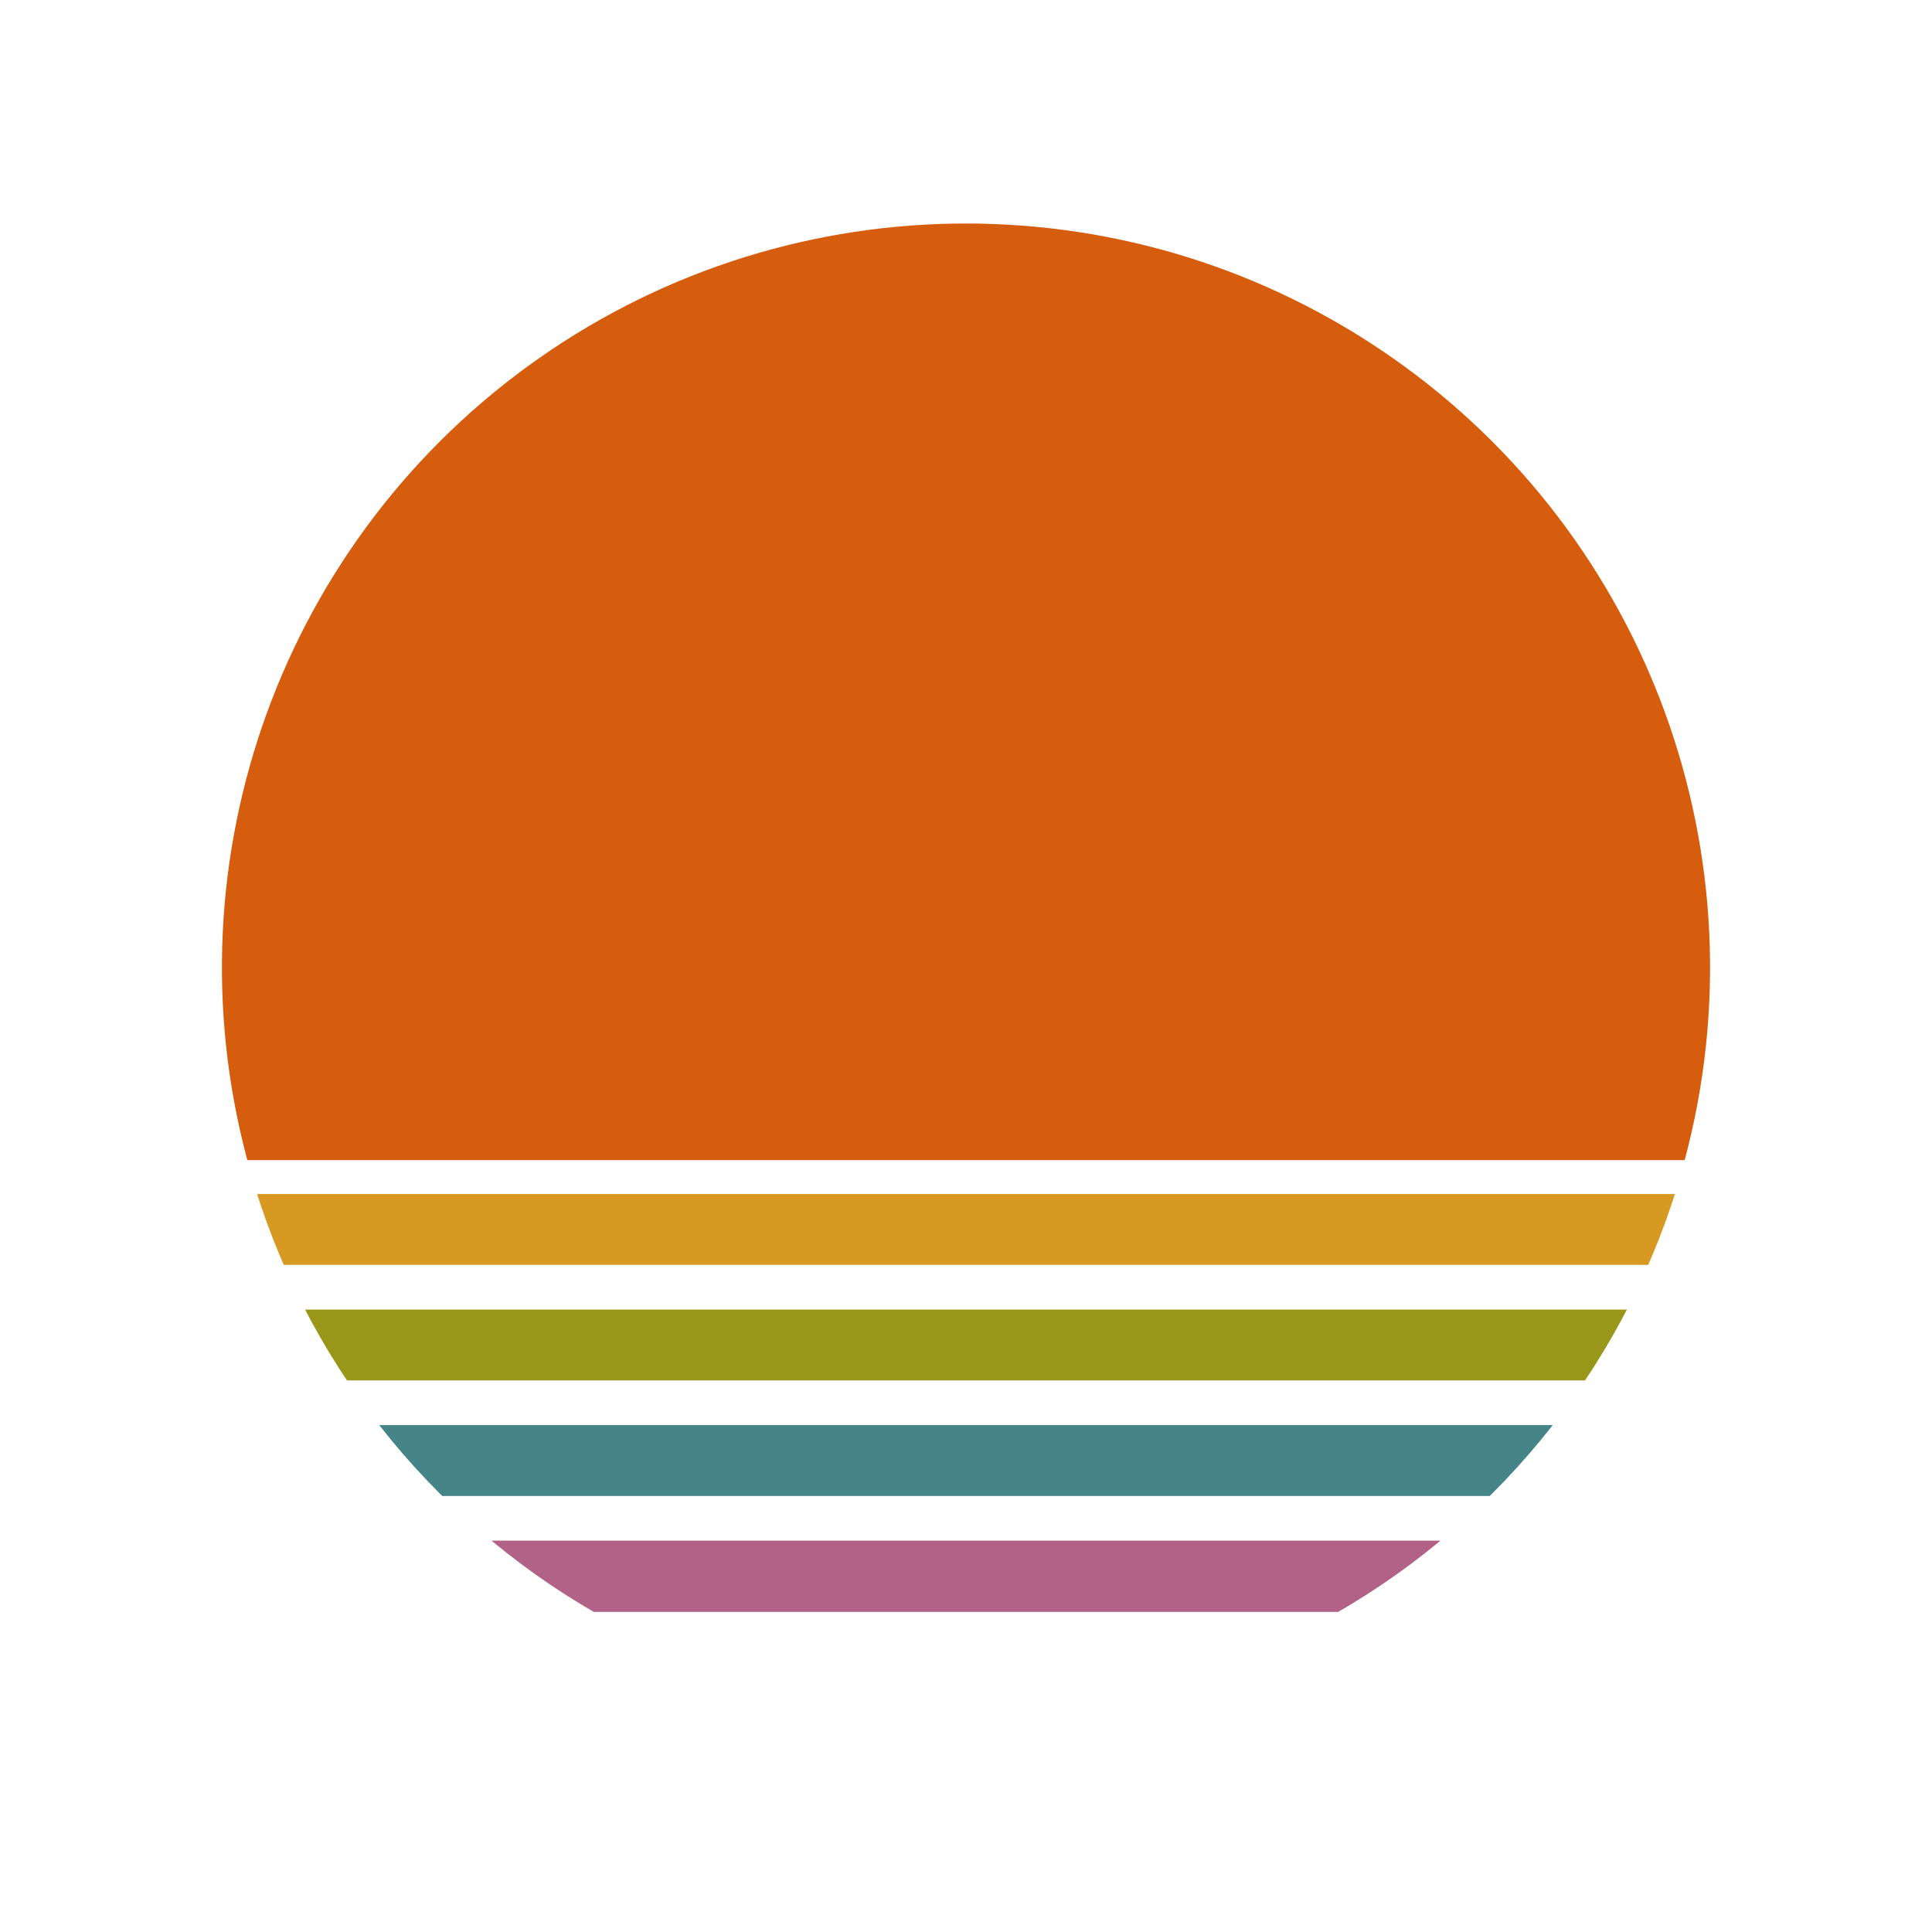
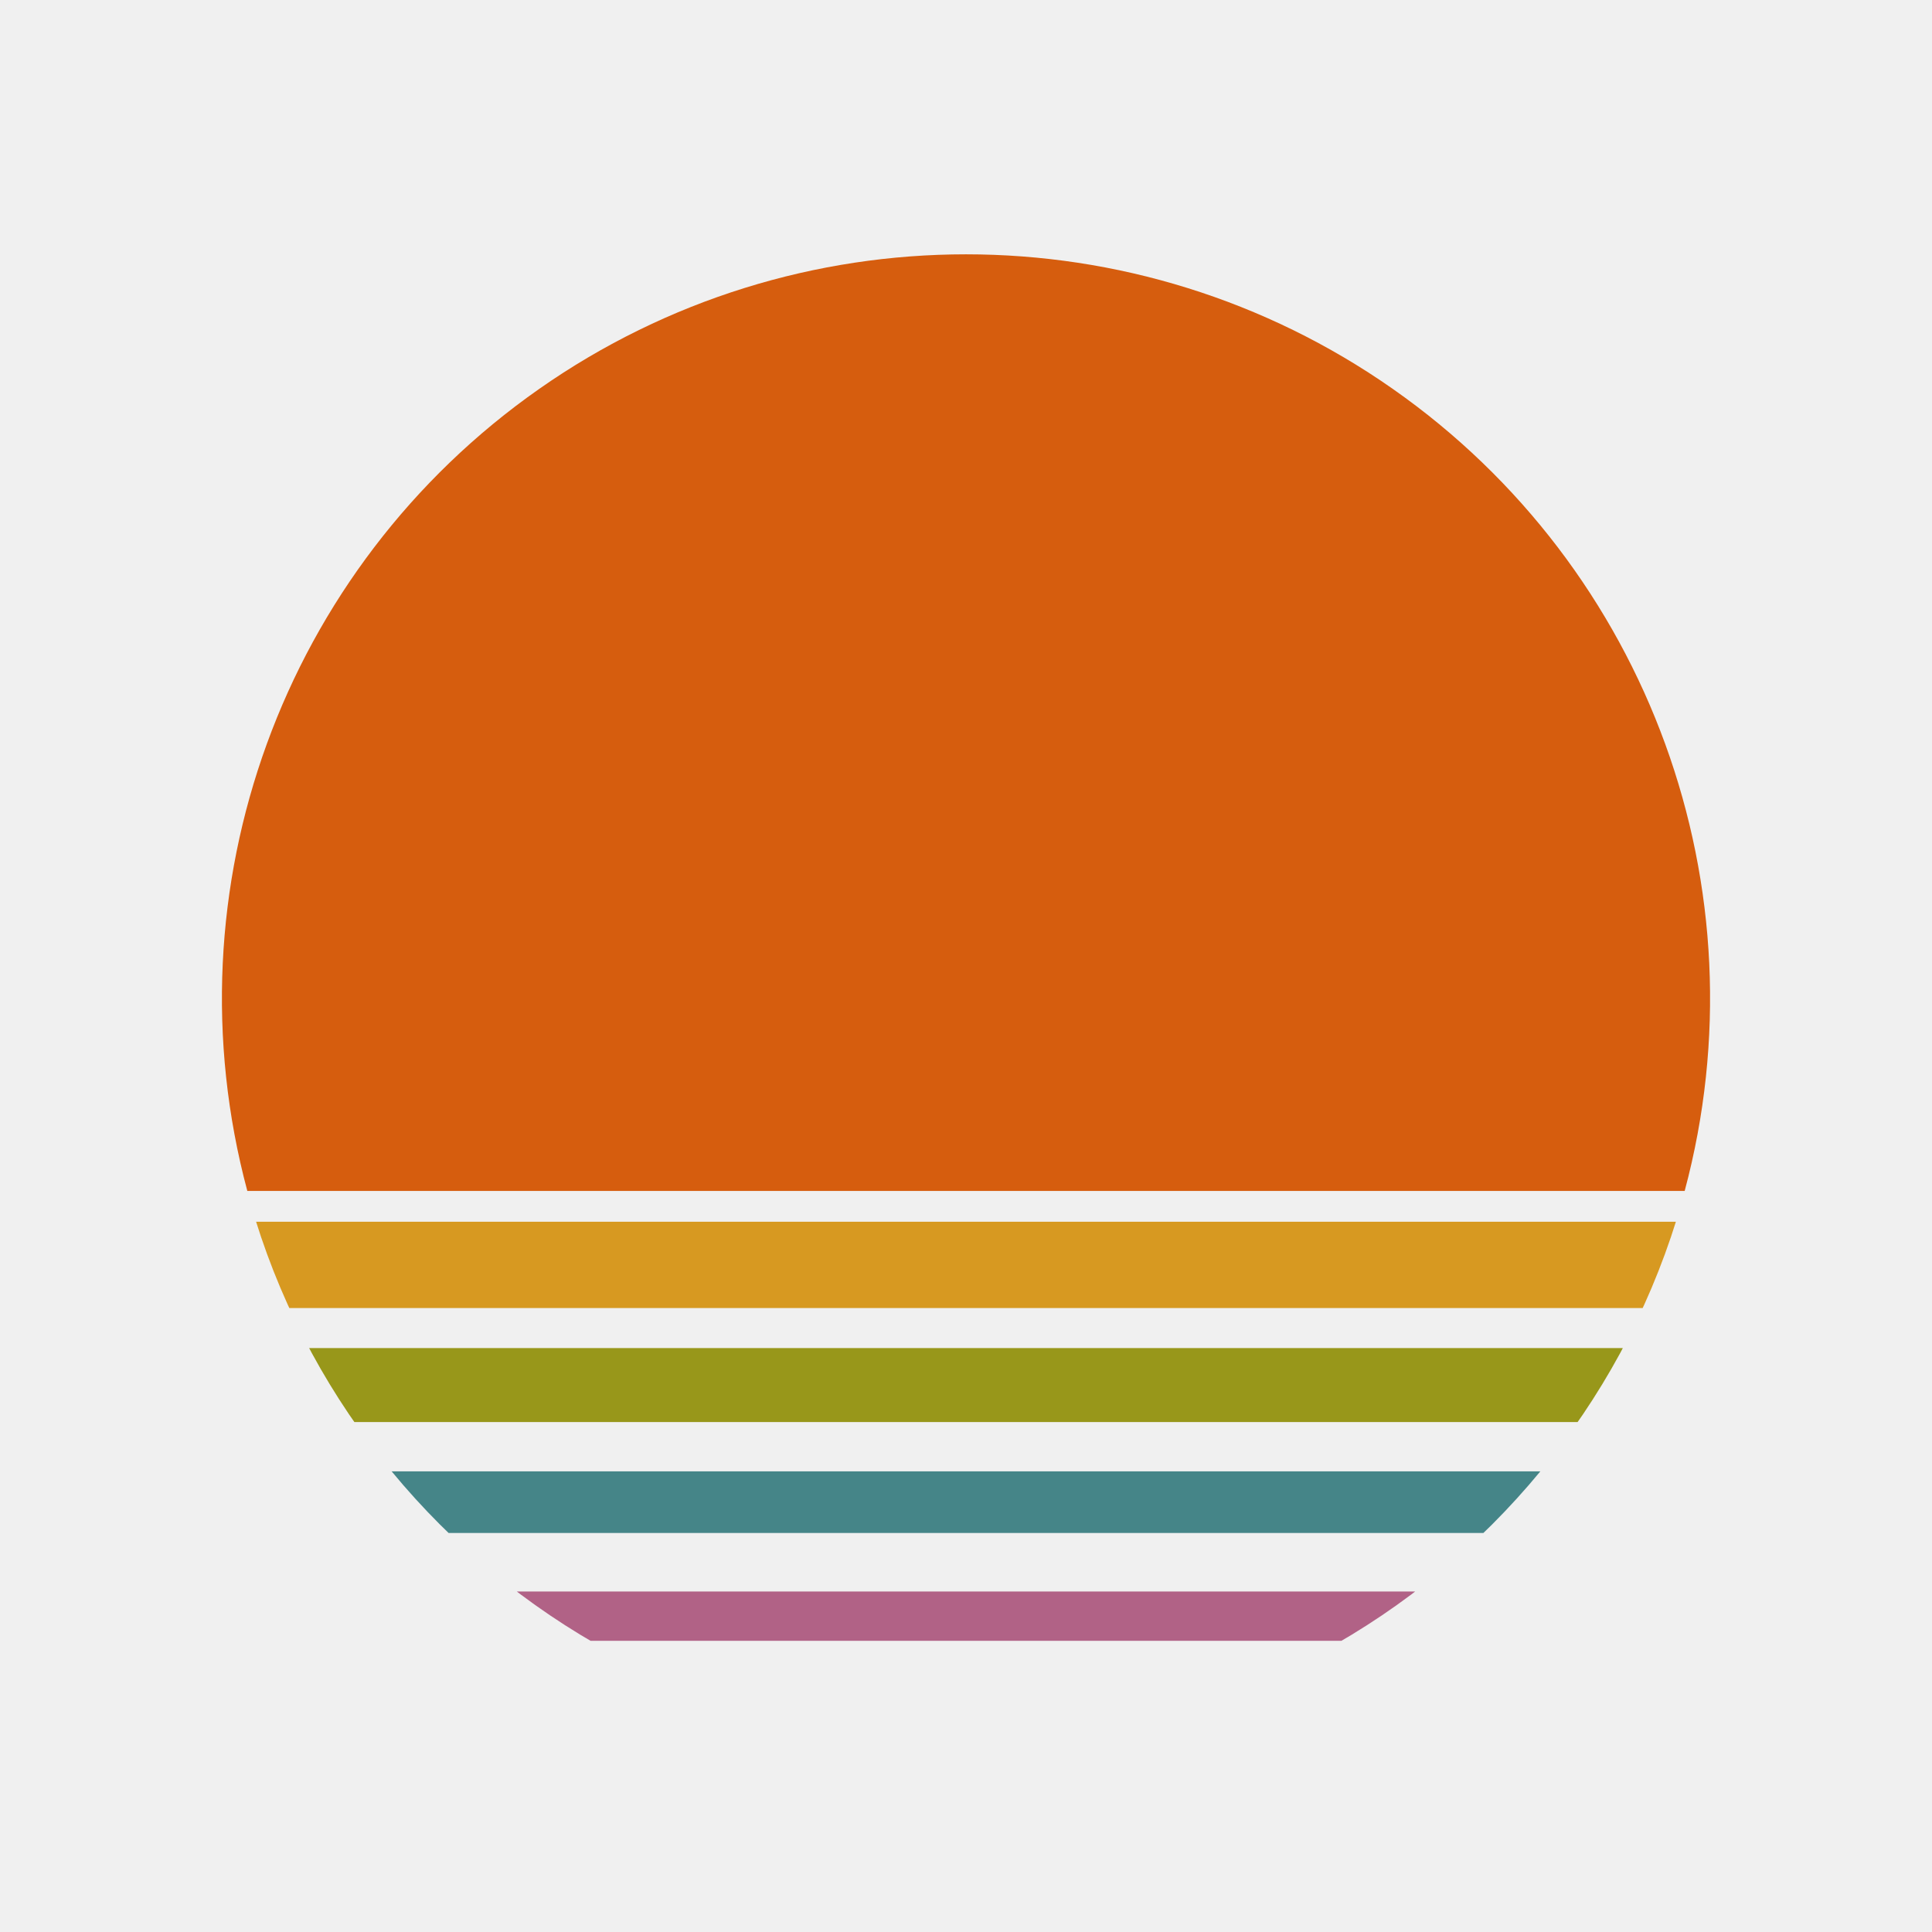
<svg xmlns="http://www.w3.org/2000/svg" width="1254" height="1254" viewBox="0 0 1254 1254" role="img">
-   <rect id="background" width="1254" height="1254" fill="#ffffff" />
  <defs>
    <clipPath id="sun-disc">
-       <circle cx="627" cy="628" r="482.929" />
+       <circle cx="627" cy="648" r="482.929" />
    </clipPath>
  </defs>
  <g id="sunset">
-     <path id="sun-dome" fill="#d65d0e" d="M 160.526 752.991 A 482.929 482.929 0 1 1 1093.474 752.991 Z" />
+     <path id="sun-dome" fill="#d65d0e" d="M 160.529 773 A 482.929 482.929 0 1 1 1093.471 773 Z" />
    <g id="stripes" clip-path="url(#sun-disc)">
-       <path id="stripe-1" fill="#d79921" d="M 0 775 H 1254 V 821 H 0 Z" />
-       <path id="stripe-2" fill="#98971a" d="M 0 850 H 1254 V 896 H 0 Z" />
-       <path id="stripe-3" fill="#458588" d="M 0 925 H 1254 V 971 H 0 Z" />
-       <path id="stripe-4" fill="#b16286" d="M 0 1000 H 1254 V 1046.229 H 0 Z" />
+       <path id="stripe-1" fill="#d79921" d="M 0 793 H 1254 V 849 H 0 Z" />
+       <path id="stripe-2" fill="#98971a" d="M 0 875 H 1254 V 923 H 0 Z" />
+       <path id="stripe-3" fill="#458588" d="M 0 955 H 1254 V 995 H 0 Z" />
+       <path id="stripe-4" fill="#b16286" d="M 0 1033 H 1254 V 1065 H 0 Z" />
    </g>
  </g>
</svg>
